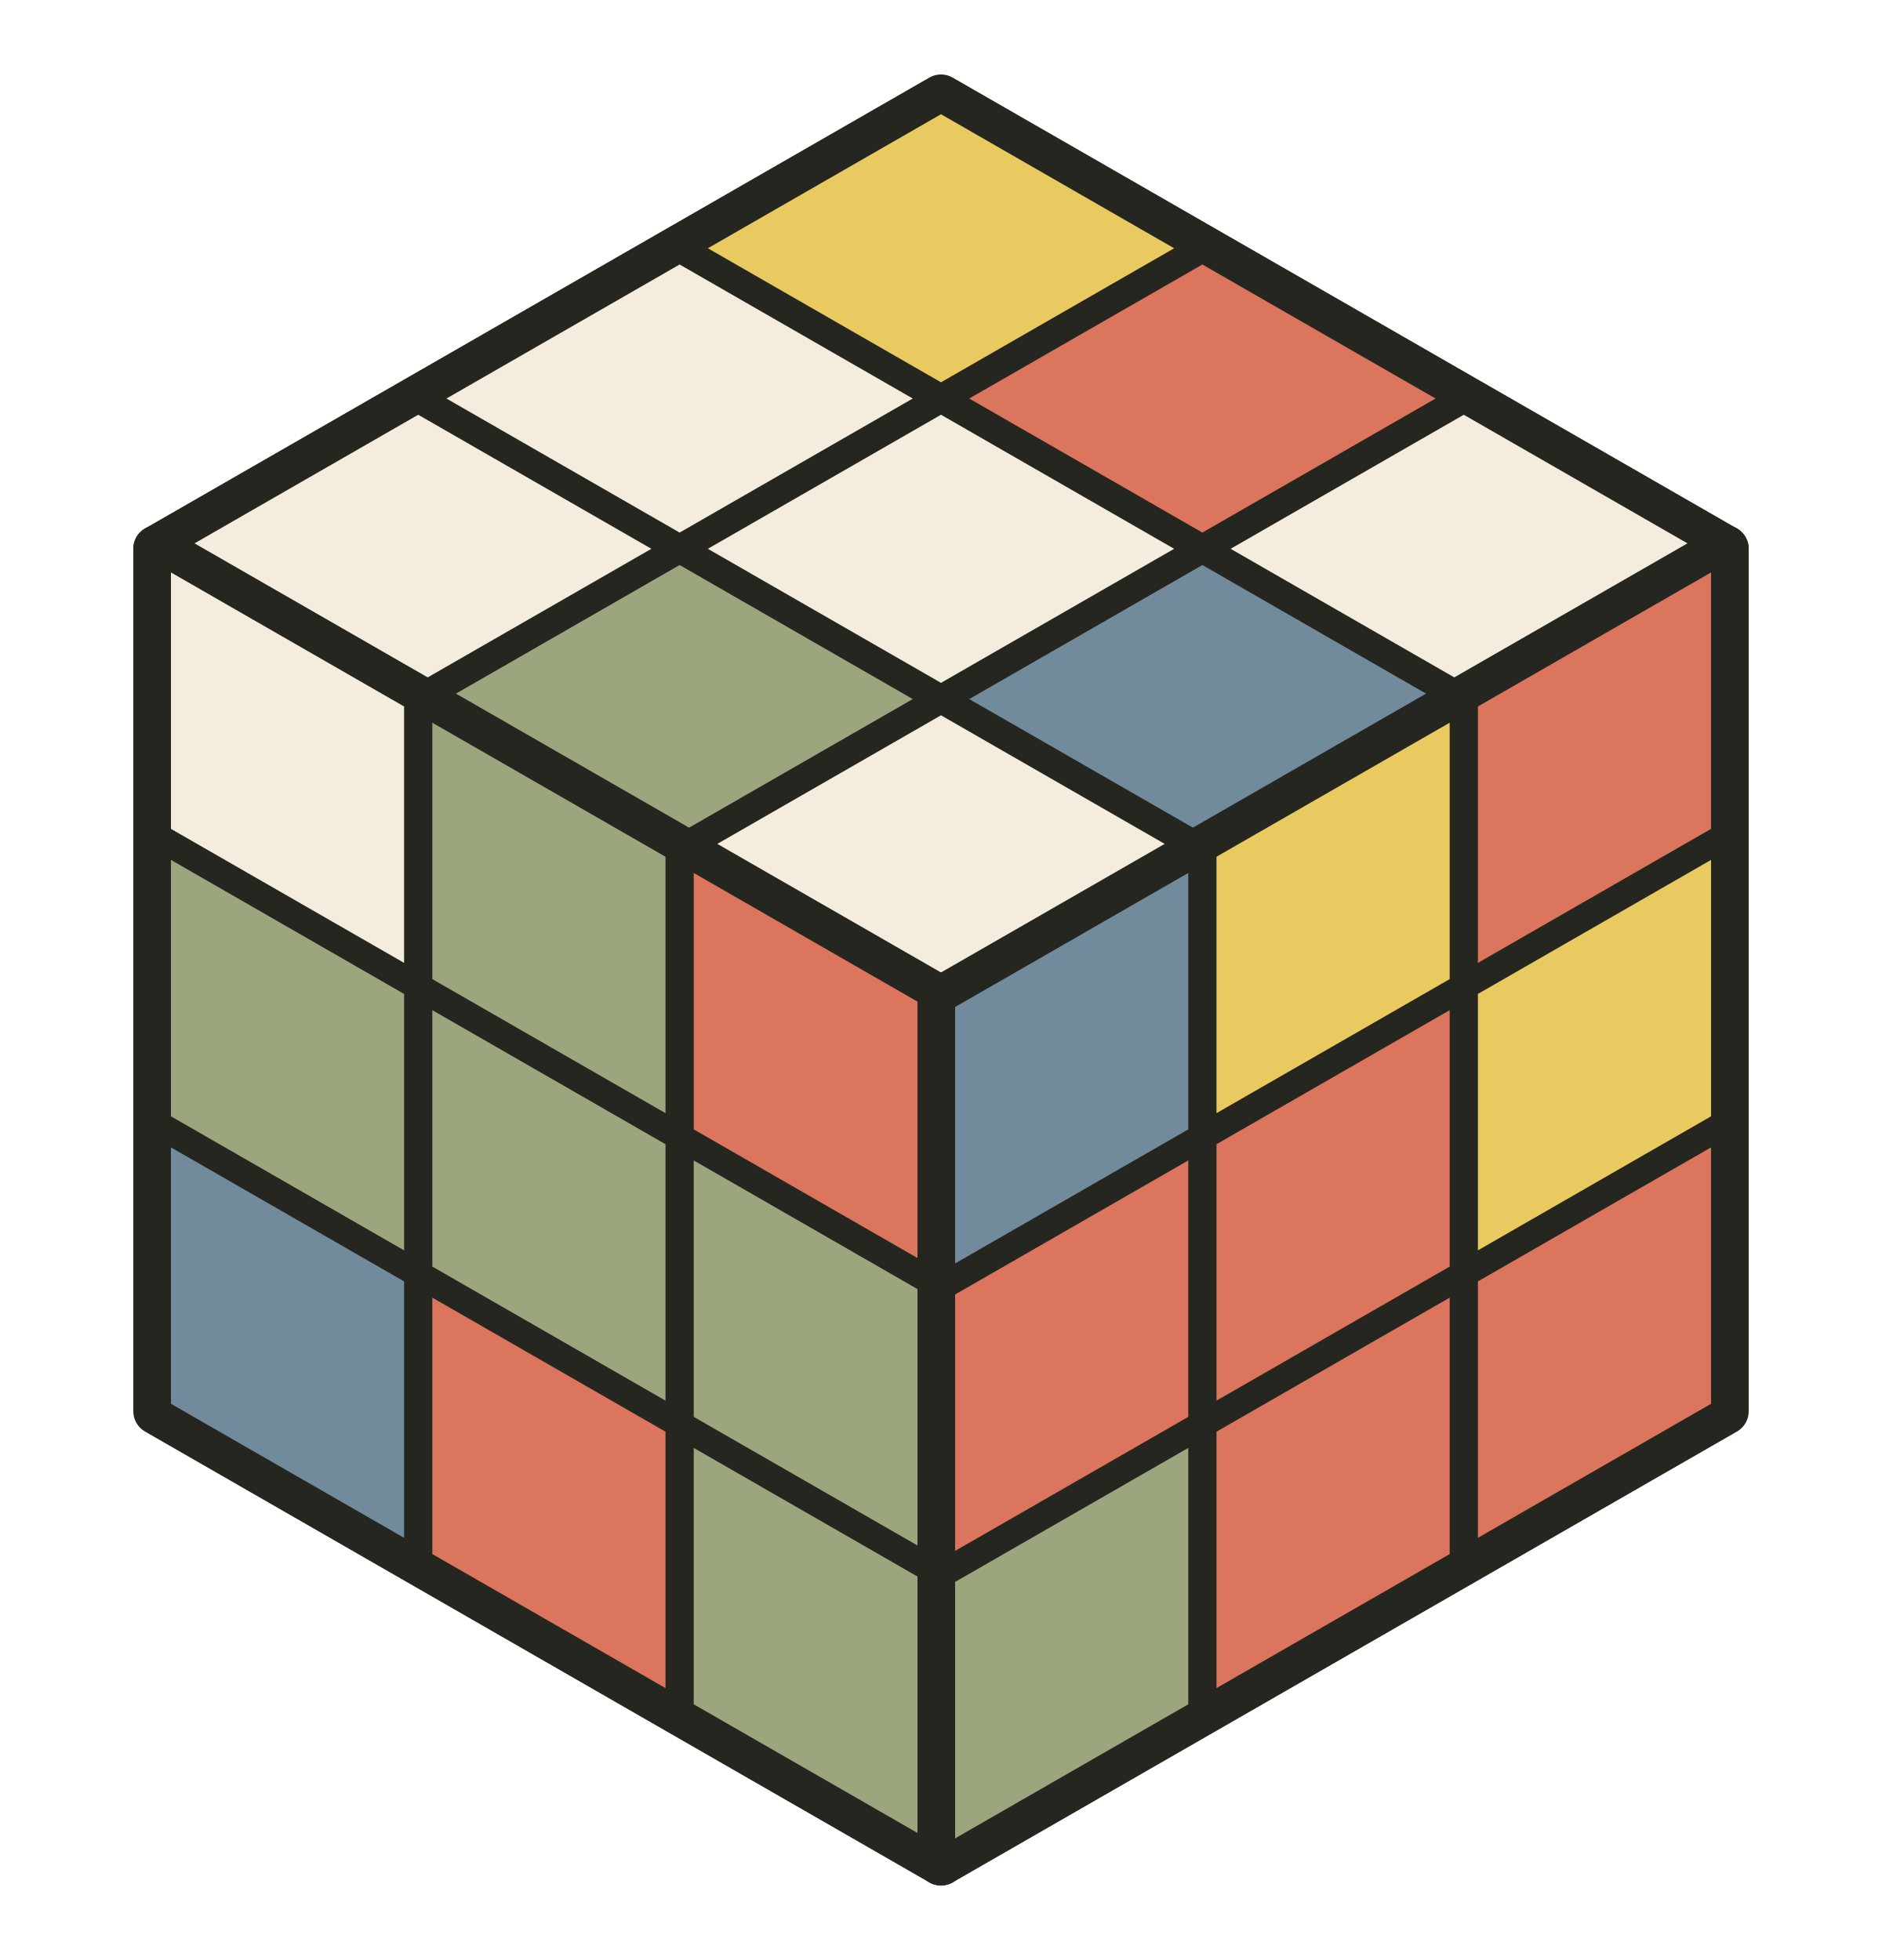
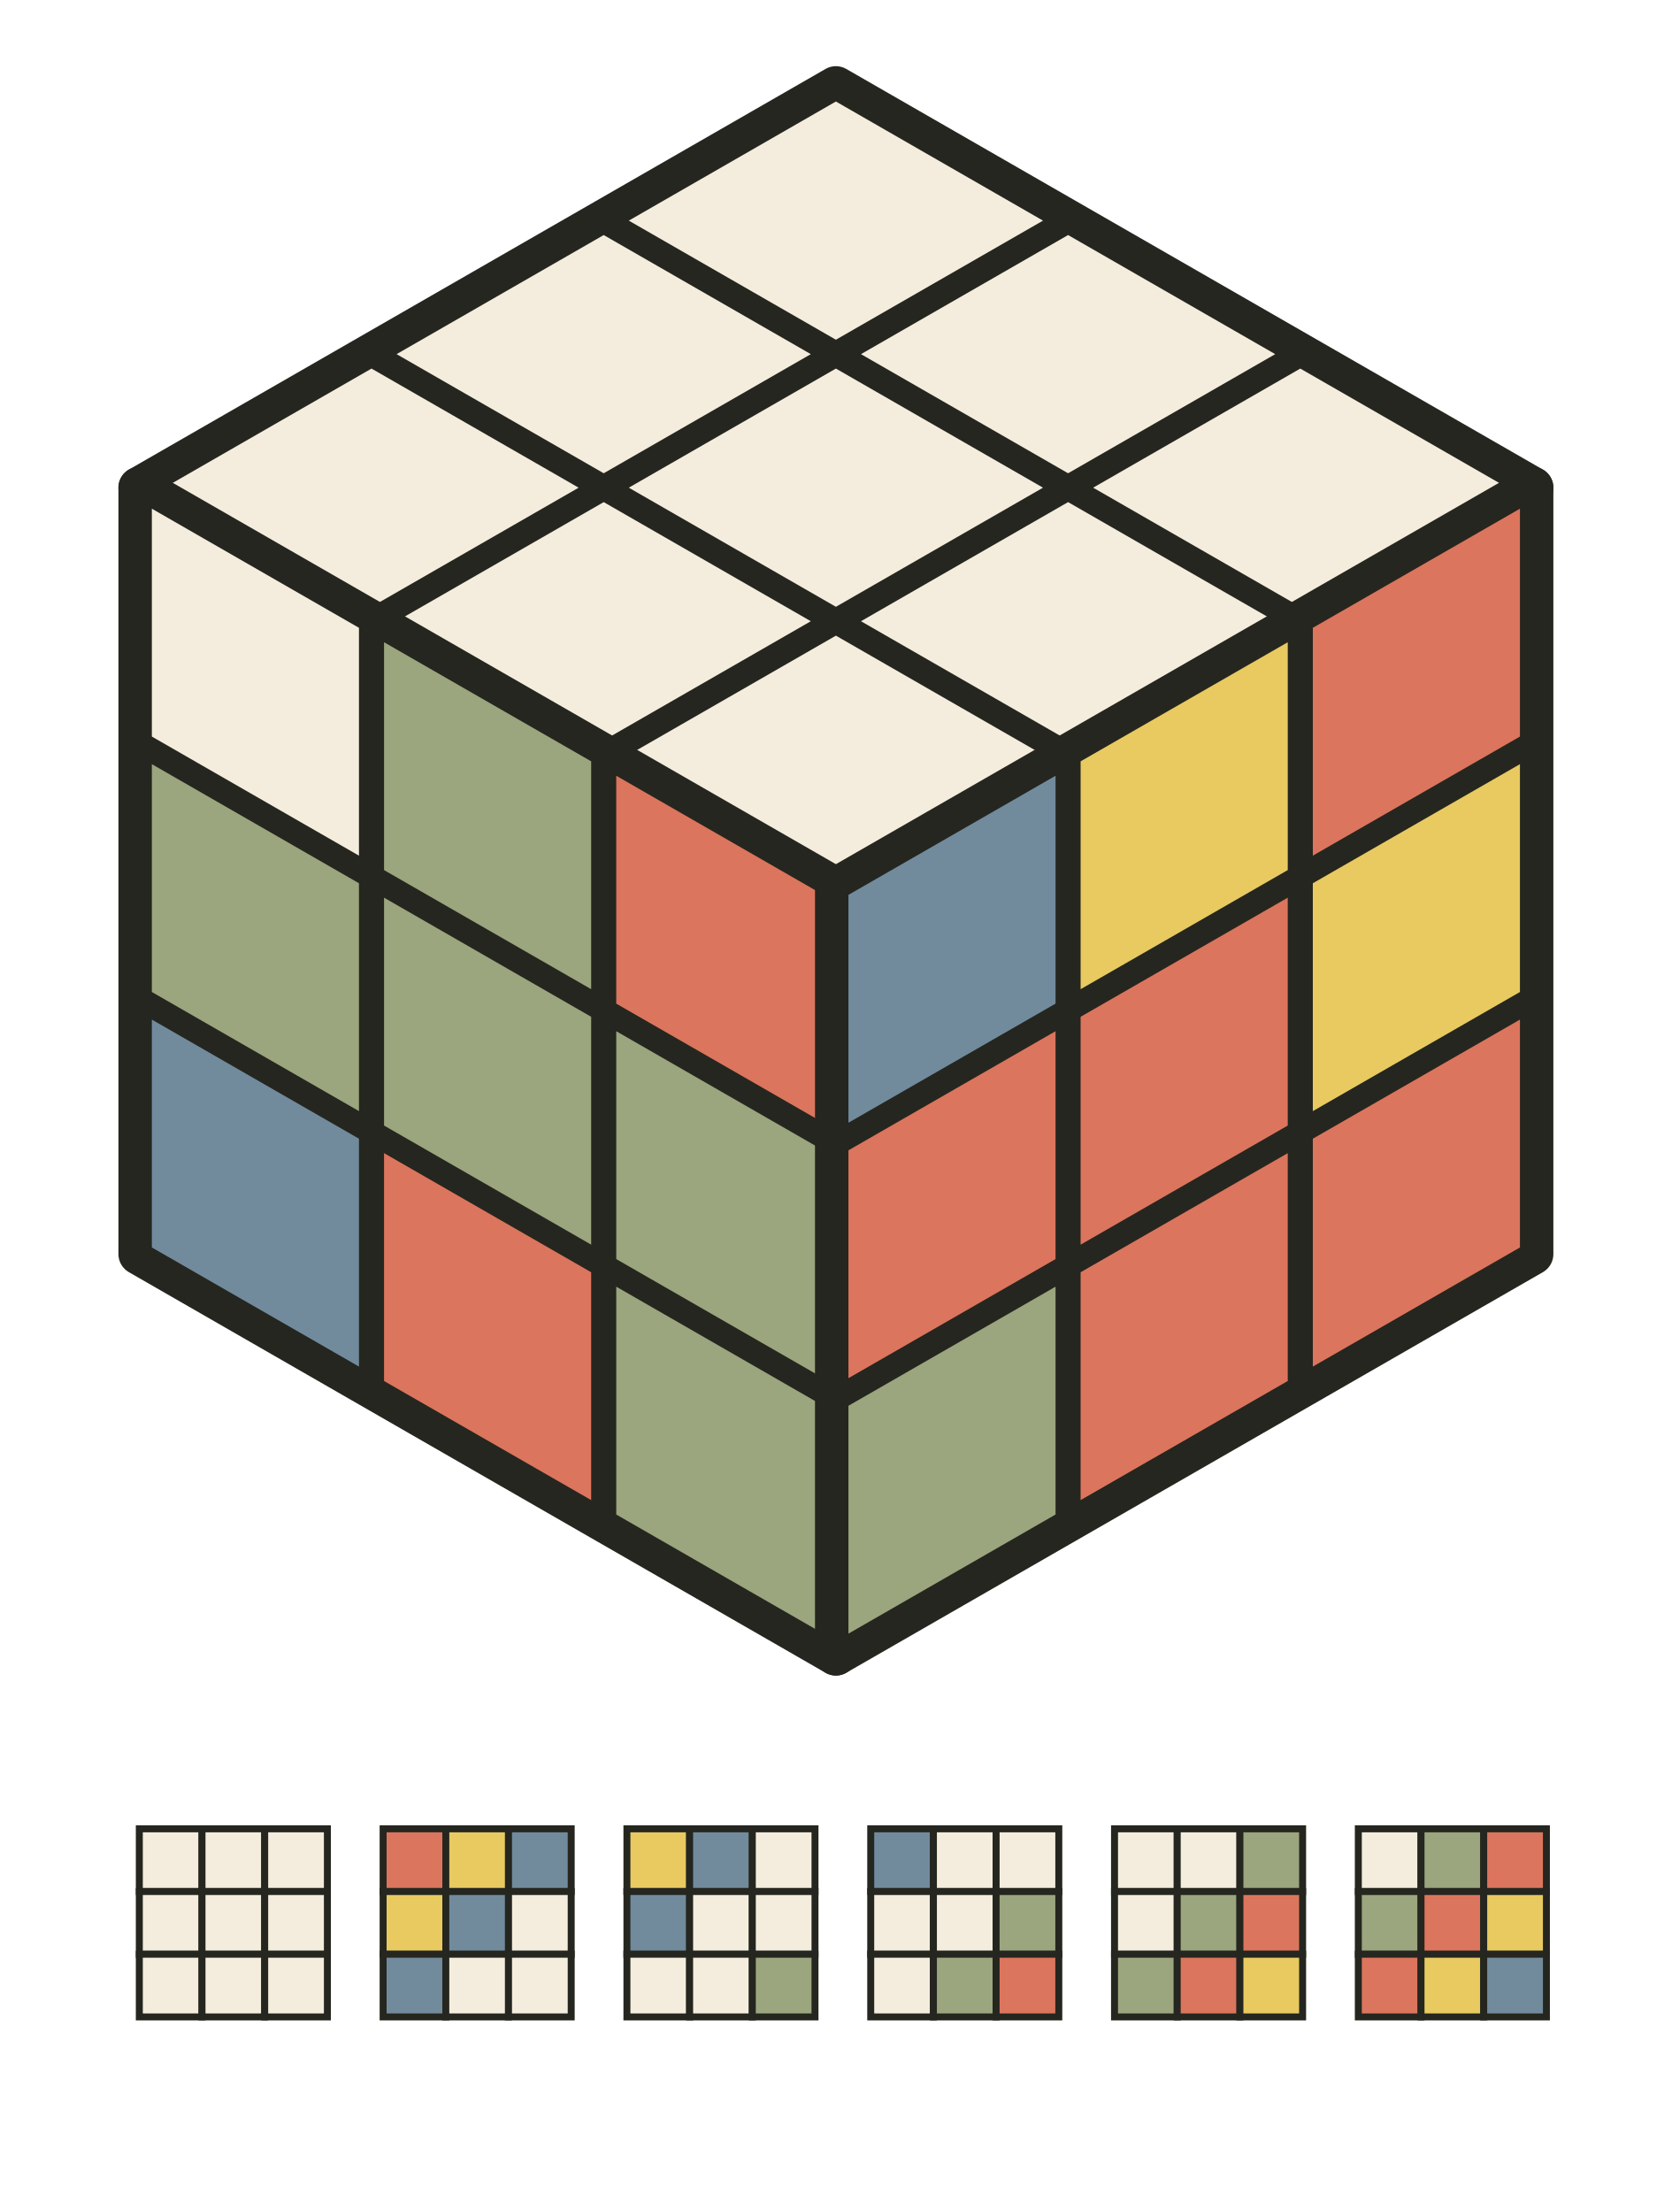
- <svg xmlns="http://www.w3.org/2000/svg" viewBox="0 0 96 100" role="img" aria-label="Опрацювання задуму">
+ <svg xmlns="http://www.w3.org/2000/svg" viewBox="0 0 96 127" role="img" aria-label="Зібрана одна грань">
  <polygon points="48.000,5.000 88.000,28.000 48.000,51.000 8.000,28.000" fill="#25261f" stroke="#25261f" stroke-width="2.4" stroke-linejoin="round" />
-   <polygon points="48.000,5.828 59.893,12.667 48.000,19.505 36.107,12.667" fill="#e8ca61" />
-   <polygon points="61.333,13.495 73.227,20.333 61.333,27.172 49.440,20.333" fill="#dc755d" />
+   <polygon points="48.000,5.828 59.893,12.667 48.000,19.505 36.107,12.667" fill="#f4eddd" />
+   <polygon points="61.333,13.495 73.227,20.333 61.333,27.172 49.440,20.333" fill="#f4eddd" />
  <polygon points="74.667,21.161 86.560,28.000 74.667,34.839 62.773,28.000" fill="#f4eddd" />
  <polygon points="34.667,13.495 46.560,20.333 34.667,27.172 22.773,20.333" fill="#f4eddd" />
  <polygon points="48.000,21.161 59.893,28.000 48.000,34.839 36.107,28.000" fill="#f4eddd" />
-   <polygon points="61.333,28.828 73.227,35.667 61.333,42.505 49.440,35.667" fill="#718b9d" />
+   <polygon points="61.333,28.828 73.227,35.667 61.333,42.505 49.440,35.667" fill="#f4eddd" />
  <polygon points="21.333,21.161 33.227,28.000 21.333,34.839 9.440,28.000" fill="#f4eddd" />
-   <polygon points="34.667,28.828 46.560,35.667 34.667,42.505 22.773,35.667" fill="#9ba57e" />
+   <polygon points="34.667,28.828 46.560,35.667 34.667,42.505 22.773,35.667" fill="#f4eddd" />
  <polygon points="48.000,36.495 59.893,43.333 48.000,50.172 36.107,43.333" fill="#f4eddd" />
  <polygon points="8.000,28.000 48.000,51.000 48.000,95.000 8.000,72.000" fill="#25261f" stroke="#25261f" stroke-width="2.4" stroke-linejoin="round" />
  <polygon points="8.720,29.206 20.613,36.045 20.613,49.127 8.720,42.289" fill="#f4eddd" />
  <polygon points="22.053,36.873 33.947,43.711 33.947,56.794 22.053,49.955" fill="#9ba57e" />
  <polygon points="35.387,44.539 47.280,51.378 47.280,64.461 35.387,57.622" fill="#dc755d" />
  <polygon points="8.720,43.873 20.613,50.711 20.613,63.794 8.720,56.955" fill="#9ba57e" />
  <polygon points="22.053,51.539 33.947,58.378 33.947,71.461 22.053,64.622" fill="#9ba57e" />
  <polygon points="35.387,59.206 47.280,66.045 47.280,79.127 35.387,72.289" fill="#9ba57e" />
  <polygon points="8.720,58.539 20.613,65.378 20.613,78.461 8.720,71.622" fill="#718b9d" />
  <polygon points="22.053,66.206 33.947,73.045 33.947,86.127 22.053,79.289" fill="#dc755d" />
  <polygon points="35.387,73.873 47.280,80.711 47.280,93.794 35.387,86.955" fill="#9ba57e" />
  <polygon points="48.000,51.000 88.000,28.000 88.000,72.000 48.000,95.000" fill="#25261f" stroke="#25261f" stroke-width="2.4" stroke-linejoin="round" />
  <polygon points="48.720,51.378 60.613,44.539 60.613,57.622 48.720,64.461" fill="#718b9d" />
  <polygon points="62.053,43.711 73.947,36.873 73.947,49.955 62.053,56.794" fill="#e8ca61" />
  <polygon points="75.387,36.045 87.280,29.206 87.280,42.289 75.387,49.127" fill="#dc755d" />
  <polygon points="48.720,66.045 60.613,59.206 60.613,72.289 48.720,79.127" fill="#dc755d" />
  <polygon points="62.053,58.378 73.947,51.539 73.947,64.622 62.053,71.461" fill="#dc755d" />
  <polygon points="75.387,50.711 87.280,43.873 87.280,56.955 75.387,63.794" fill="#e8ca61" />
  <polygon points="48.720,80.711 60.613,73.873 60.613,86.955 48.720,93.794" fill="#9ba57e" />
  <polygon points="62.053,73.045 73.947,66.206 73.947,79.289 62.053,86.127" fill="#dc755d" />
  <polygon points="75.387,65.378 87.280,58.539 87.280,71.622 75.387,78.461" fill="#dc755d" />
+   <g transform="translate(8 105)">
+     <rect x="0.0" y="0.0" width="3.6" height="3.6" fill="#f4eddd" stroke="#25261f" stroke-width=".4" />
+     <rect x="3.6" y="0.0" width="3.6" height="3.6" fill="#f4eddd" stroke="#25261f" stroke-width=".4" />
+     <rect x="7.2" y="0.0" width="3.6" height="3.6" fill="#f4eddd" stroke="#25261f" stroke-width=".4" />
+     <rect x="0.0" y="3.6" width="3.6" height="3.6" fill="#f4eddd" stroke="#25261f" stroke-width=".4" />
+     <rect x="3.6" y="3.6" width="3.6" height="3.6" fill="#f4eddd" stroke="#25261f" stroke-width=".4" />
+     <rect x="7.2" y="3.6" width="3.6" height="3.6" fill="#f4eddd" stroke="#25261f" stroke-width=".4" />
+     <rect x="0.0" y="7.2" width="3.6" height="3.6" fill="#f4eddd" stroke="#25261f" stroke-width=".4" />
+     <rect x="3.6" y="7.2" width="3.6" height="3.6" fill="#f4eddd" stroke="#25261f" stroke-width=".4" />
+     <rect x="7.2" y="7.2" width="3.6" height="3.6" fill="#f4eddd" stroke="#25261f" stroke-width=".4" />
+   </g>
+   <g transform="translate(22 105)">
+     <rect x="0.0" y="0.0" width="3.6" height="3.6" fill="#dc755d" stroke="#25261f" stroke-width=".4" />
+     <rect x="3.6" y="0.0" width="3.6" height="3.6" fill="#e8ca61" stroke="#25261f" stroke-width=".4" />
+     <rect x="7.2" y="0.0" width="3.6" height="3.6" fill="#718b9d" stroke="#25261f" stroke-width=".4" />
+     <rect x="0.0" y="3.6" width="3.6" height="3.6" fill="#e8ca61" stroke="#25261f" stroke-width=".4" />
+     <rect x="3.6" y="3.6" width="3.6" height="3.6" fill="#718b9d" stroke="#25261f" stroke-width=".4" />
+     <rect x="7.2" y="3.6" width="3.6" height="3.6" fill="#f4eddd" stroke="#25261f" stroke-width=".4" />
+     <rect x="0.0" y="7.2" width="3.6" height="3.6" fill="#718b9d" stroke="#25261f" stroke-width=".4" />
+     <rect x="3.6" y="7.2" width="3.6" height="3.6" fill="#f4eddd" stroke="#25261f" stroke-width=".4" />
+     <rect x="7.2" y="7.2" width="3.6" height="3.6" fill="#f4eddd" stroke="#25261f" stroke-width=".4" />
+   </g>
+   <g transform="translate(36 105)">
+     <rect x="0.0" y="0.0" width="3.6" height="3.6" fill="#e8ca61" stroke="#25261f" stroke-width=".4" />
+     <rect x="3.6" y="0.0" width="3.6" height="3.6" fill="#718b9d" stroke="#25261f" stroke-width=".4" />
+     <rect x="7.2" y="0.0" width="3.6" height="3.6" fill="#f4eddd" stroke="#25261f" stroke-width=".4" />
+     <rect x="0.0" y="3.6" width="3.6" height="3.6" fill="#718b9d" stroke="#25261f" stroke-width=".4" />
+     <rect x="3.6" y="3.6" width="3.6" height="3.6" fill="#f4eddd" stroke="#25261f" stroke-width=".4" />
+     <rect x="7.2" y="3.6" width="3.6" height="3.6" fill="#f4eddd" stroke="#25261f" stroke-width=".4" />
+     <rect x="0.0" y="7.2" width="3.6" height="3.6" fill="#f4eddd" stroke="#25261f" stroke-width=".4" />
+     <rect x="3.6" y="7.2" width="3.6" height="3.6" fill="#f4eddd" stroke="#25261f" stroke-width=".4" />
+     <rect x="7.2" y="7.2" width="3.6" height="3.6" fill="#9ba57e" stroke="#25261f" stroke-width=".4" />
+   </g>
+   <g transform="translate(50 105)">
+     <rect x="0.0" y="0.0" width="3.6" height="3.6" fill="#718b9d" stroke="#25261f" stroke-width=".4" />
+     <rect x="3.6" y="0.0" width="3.6" height="3.6" fill="#f4eddd" stroke="#25261f" stroke-width=".4" />
+     <rect x="7.2" y="0.0" width="3.6" height="3.6" fill="#f4eddd" stroke="#25261f" stroke-width=".4" />
+     <rect x="0.0" y="3.6" width="3.6" height="3.6" fill="#f4eddd" stroke="#25261f" stroke-width=".4" />
+     <rect x="3.6" y="3.6" width="3.6" height="3.6" fill="#f4eddd" stroke="#25261f" stroke-width=".4" />
+     <rect x="7.2" y="3.6" width="3.6" height="3.6" fill="#9ba57e" stroke="#25261f" stroke-width=".4" />
+     <rect x="0.0" y="7.2" width="3.6" height="3.6" fill="#f4eddd" stroke="#25261f" stroke-width=".4" />
+     <rect x="3.6" y="7.2" width="3.6" height="3.6" fill="#9ba57e" stroke="#25261f" stroke-width=".4" />
+     <rect x="7.2" y="7.2" width="3.6" height="3.6" fill="#dc755d" stroke="#25261f" stroke-width=".4" />
+   </g>
+   <g transform="translate(64 105)">
+     <rect x="0.0" y="0.0" width="3.6" height="3.6" fill="#f4eddd" stroke="#25261f" stroke-width=".4" />
+     <rect x="3.6" y="0.0" width="3.6" height="3.6" fill="#f4eddd" stroke="#25261f" stroke-width=".4" />
+     <rect x="7.2" y="0.0" width="3.6" height="3.6" fill="#9ba57e" stroke="#25261f" stroke-width=".4" />
+     <rect x="0.0" y="3.6" width="3.6" height="3.6" fill="#f4eddd" stroke="#25261f" stroke-width=".4" />
+     <rect x="3.6" y="3.6" width="3.6" height="3.6" fill="#9ba57e" stroke="#25261f" stroke-width=".4" />
+     <rect x="7.2" y="3.6" width="3.6" height="3.6" fill="#dc755d" stroke="#25261f" stroke-width=".4" />
+     <rect x="0.0" y="7.2" width="3.6" height="3.6" fill="#9ba57e" stroke="#25261f" stroke-width=".4" />
+     <rect x="3.6" y="7.2" width="3.6" height="3.6" fill="#dc755d" stroke="#25261f" stroke-width=".4" />
+     <rect x="7.2" y="7.2" width="3.6" height="3.6" fill="#e8ca61" stroke="#25261f" stroke-width=".4" />
+   </g>
+   <g transform="translate(78 105)">
+     <rect x="0.0" y="0.0" width="3.6" height="3.6" fill="#f4eddd" stroke="#25261f" stroke-width=".4" />
+     <rect x="3.6" y="0.0" width="3.6" height="3.6" fill="#9ba57e" stroke="#25261f" stroke-width=".4" />
+     <rect x="7.2" y="0.0" width="3.6" height="3.6" fill="#dc755d" stroke="#25261f" stroke-width=".4" />
+     <rect x="0.0" y="3.6" width="3.6" height="3.6" fill="#9ba57e" stroke="#25261f" stroke-width=".4" />
+     <rect x="3.6" y="3.6" width="3.6" height="3.6" fill="#dc755d" stroke="#25261f" stroke-width=".4" />
+     <rect x="7.2" y="3.6" width="3.6" height="3.6" fill="#e8ca61" stroke="#25261f" stroke-width=".4" />
+     <rect x="0.0" y="7.2" width="3.6" height="3.6" fill="#dc755d" stroke="#25261f" stroke-width=".4" />
+     <rect x="3.6" y="7.2" width="3.6" height="3.6" fill="#e8ca61" stroke="#25261f" stroke-width=".4" />
+     <rect x="7.2" y="7.2" width="3.6" height="3.6" fill="#718b9d" stroke="#25261f" stroke-width=".4" />
+   </g>
</svg>
